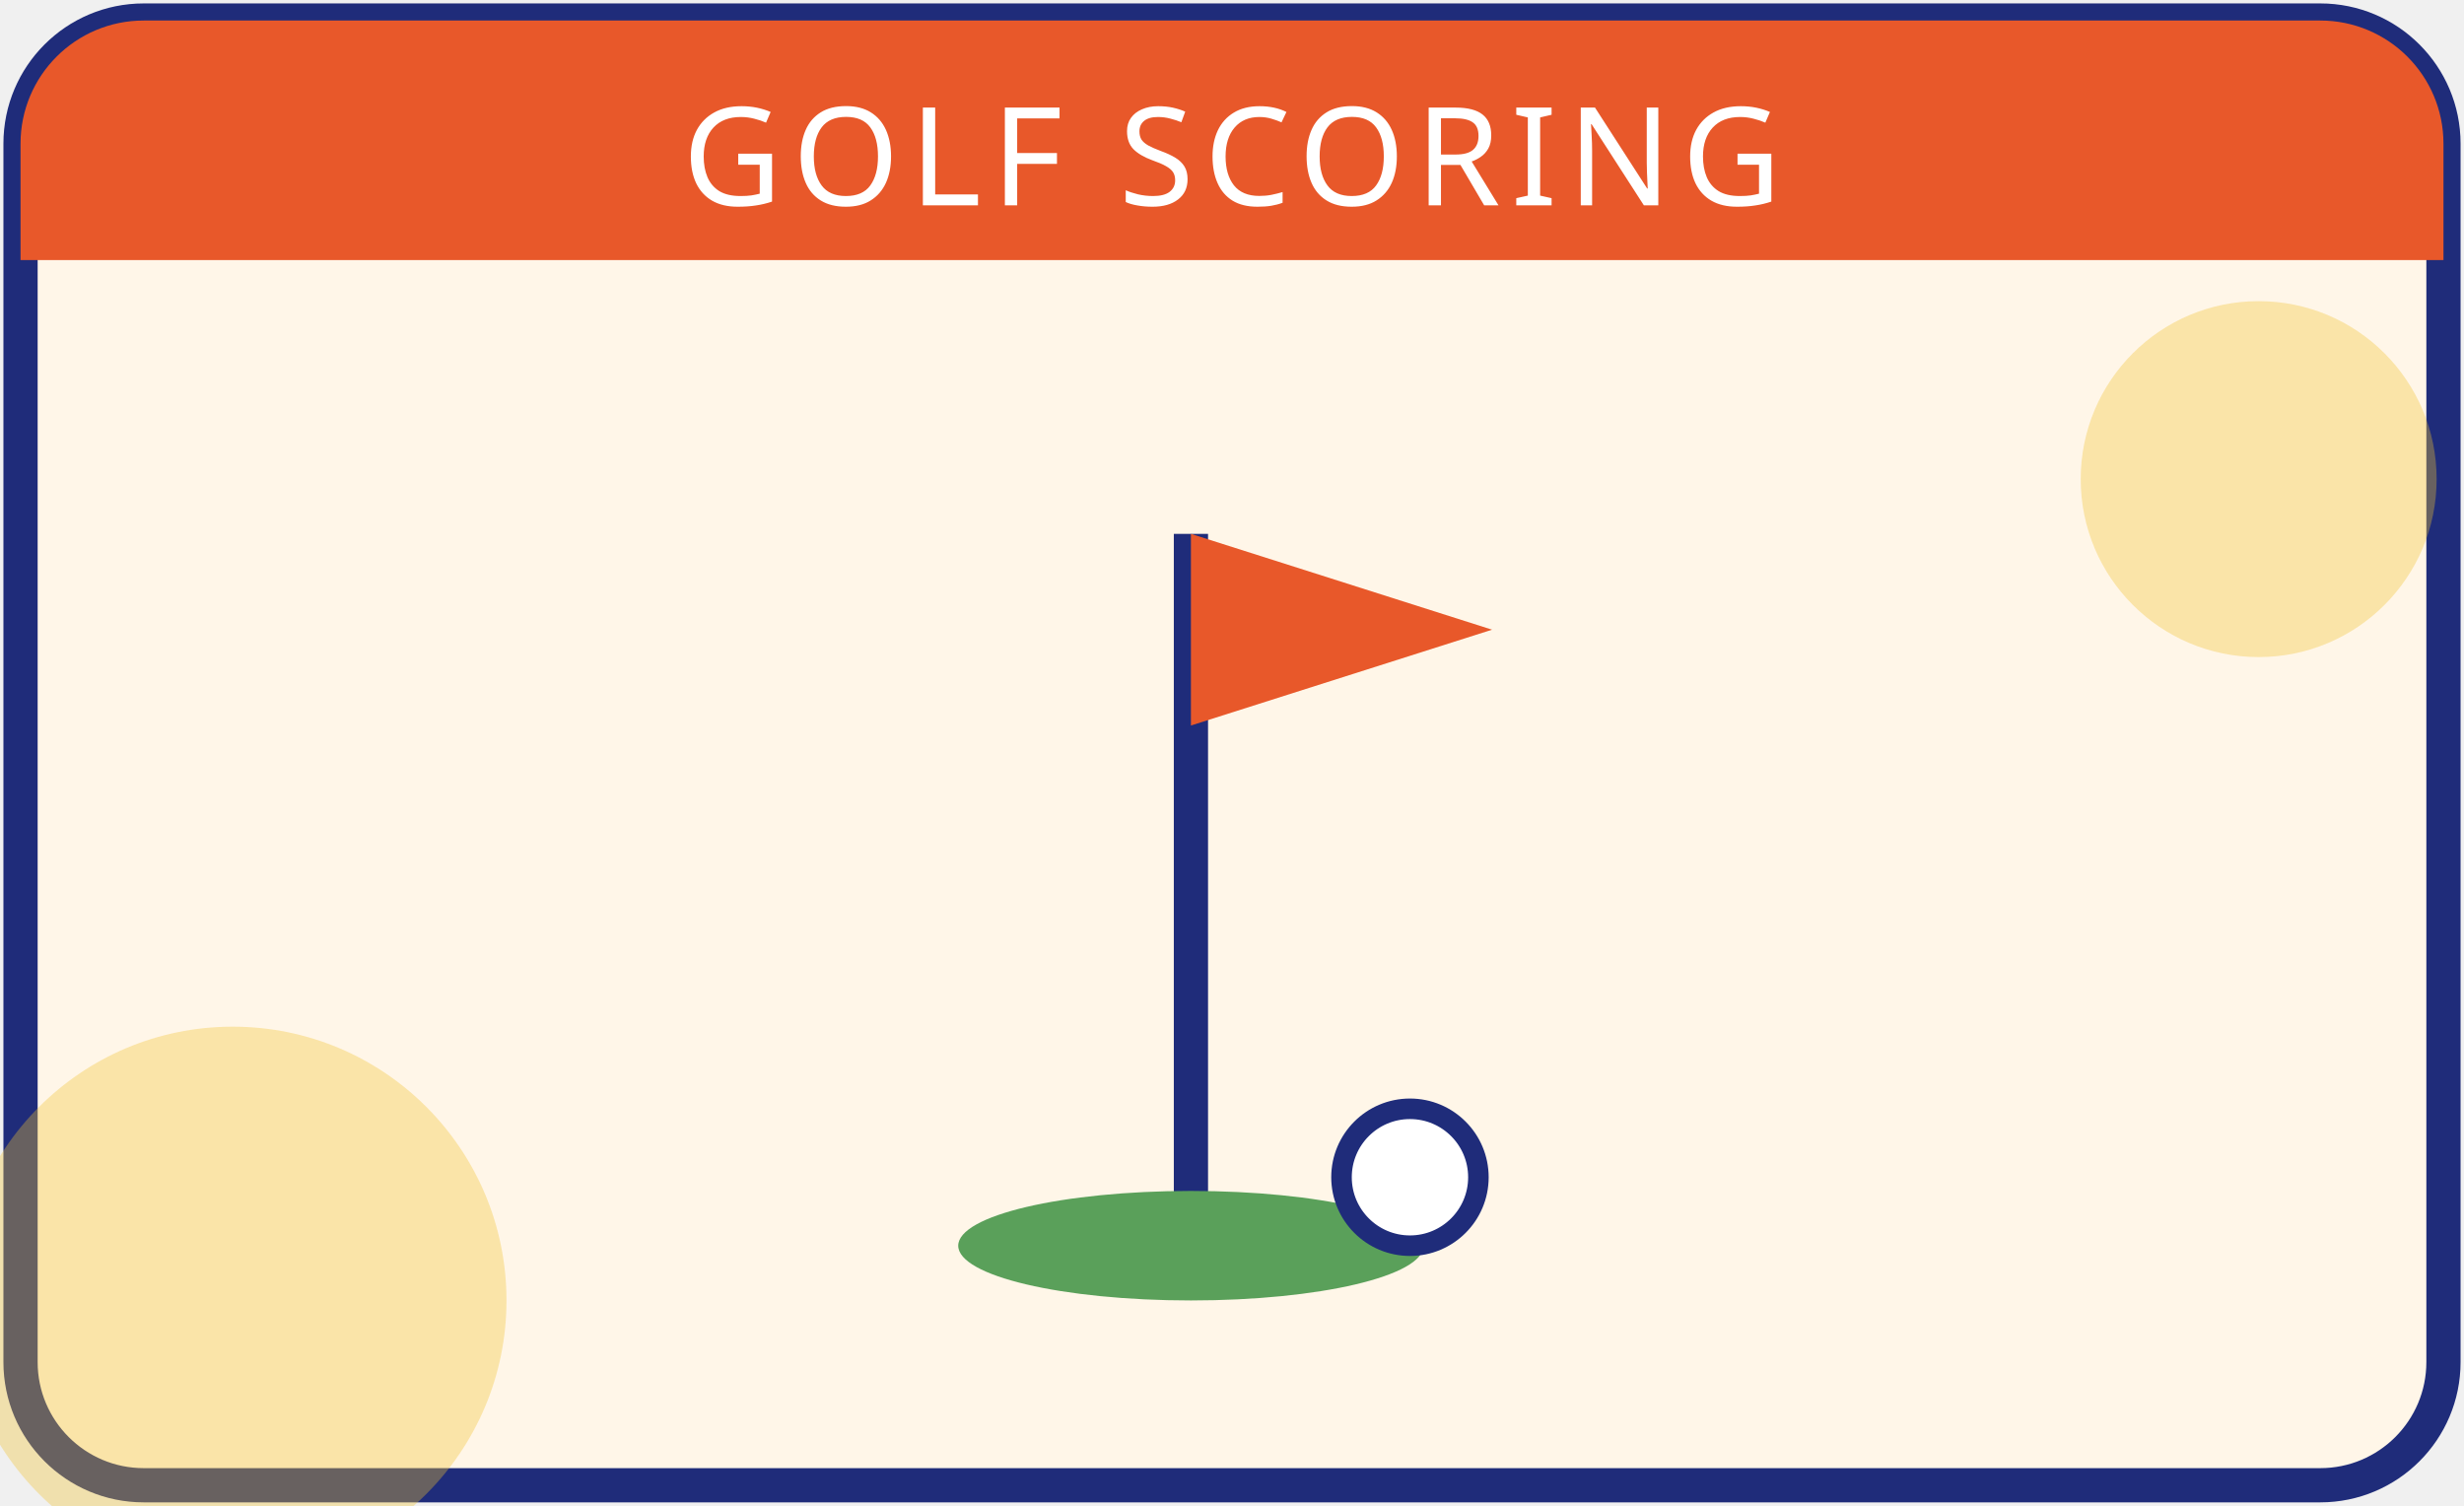
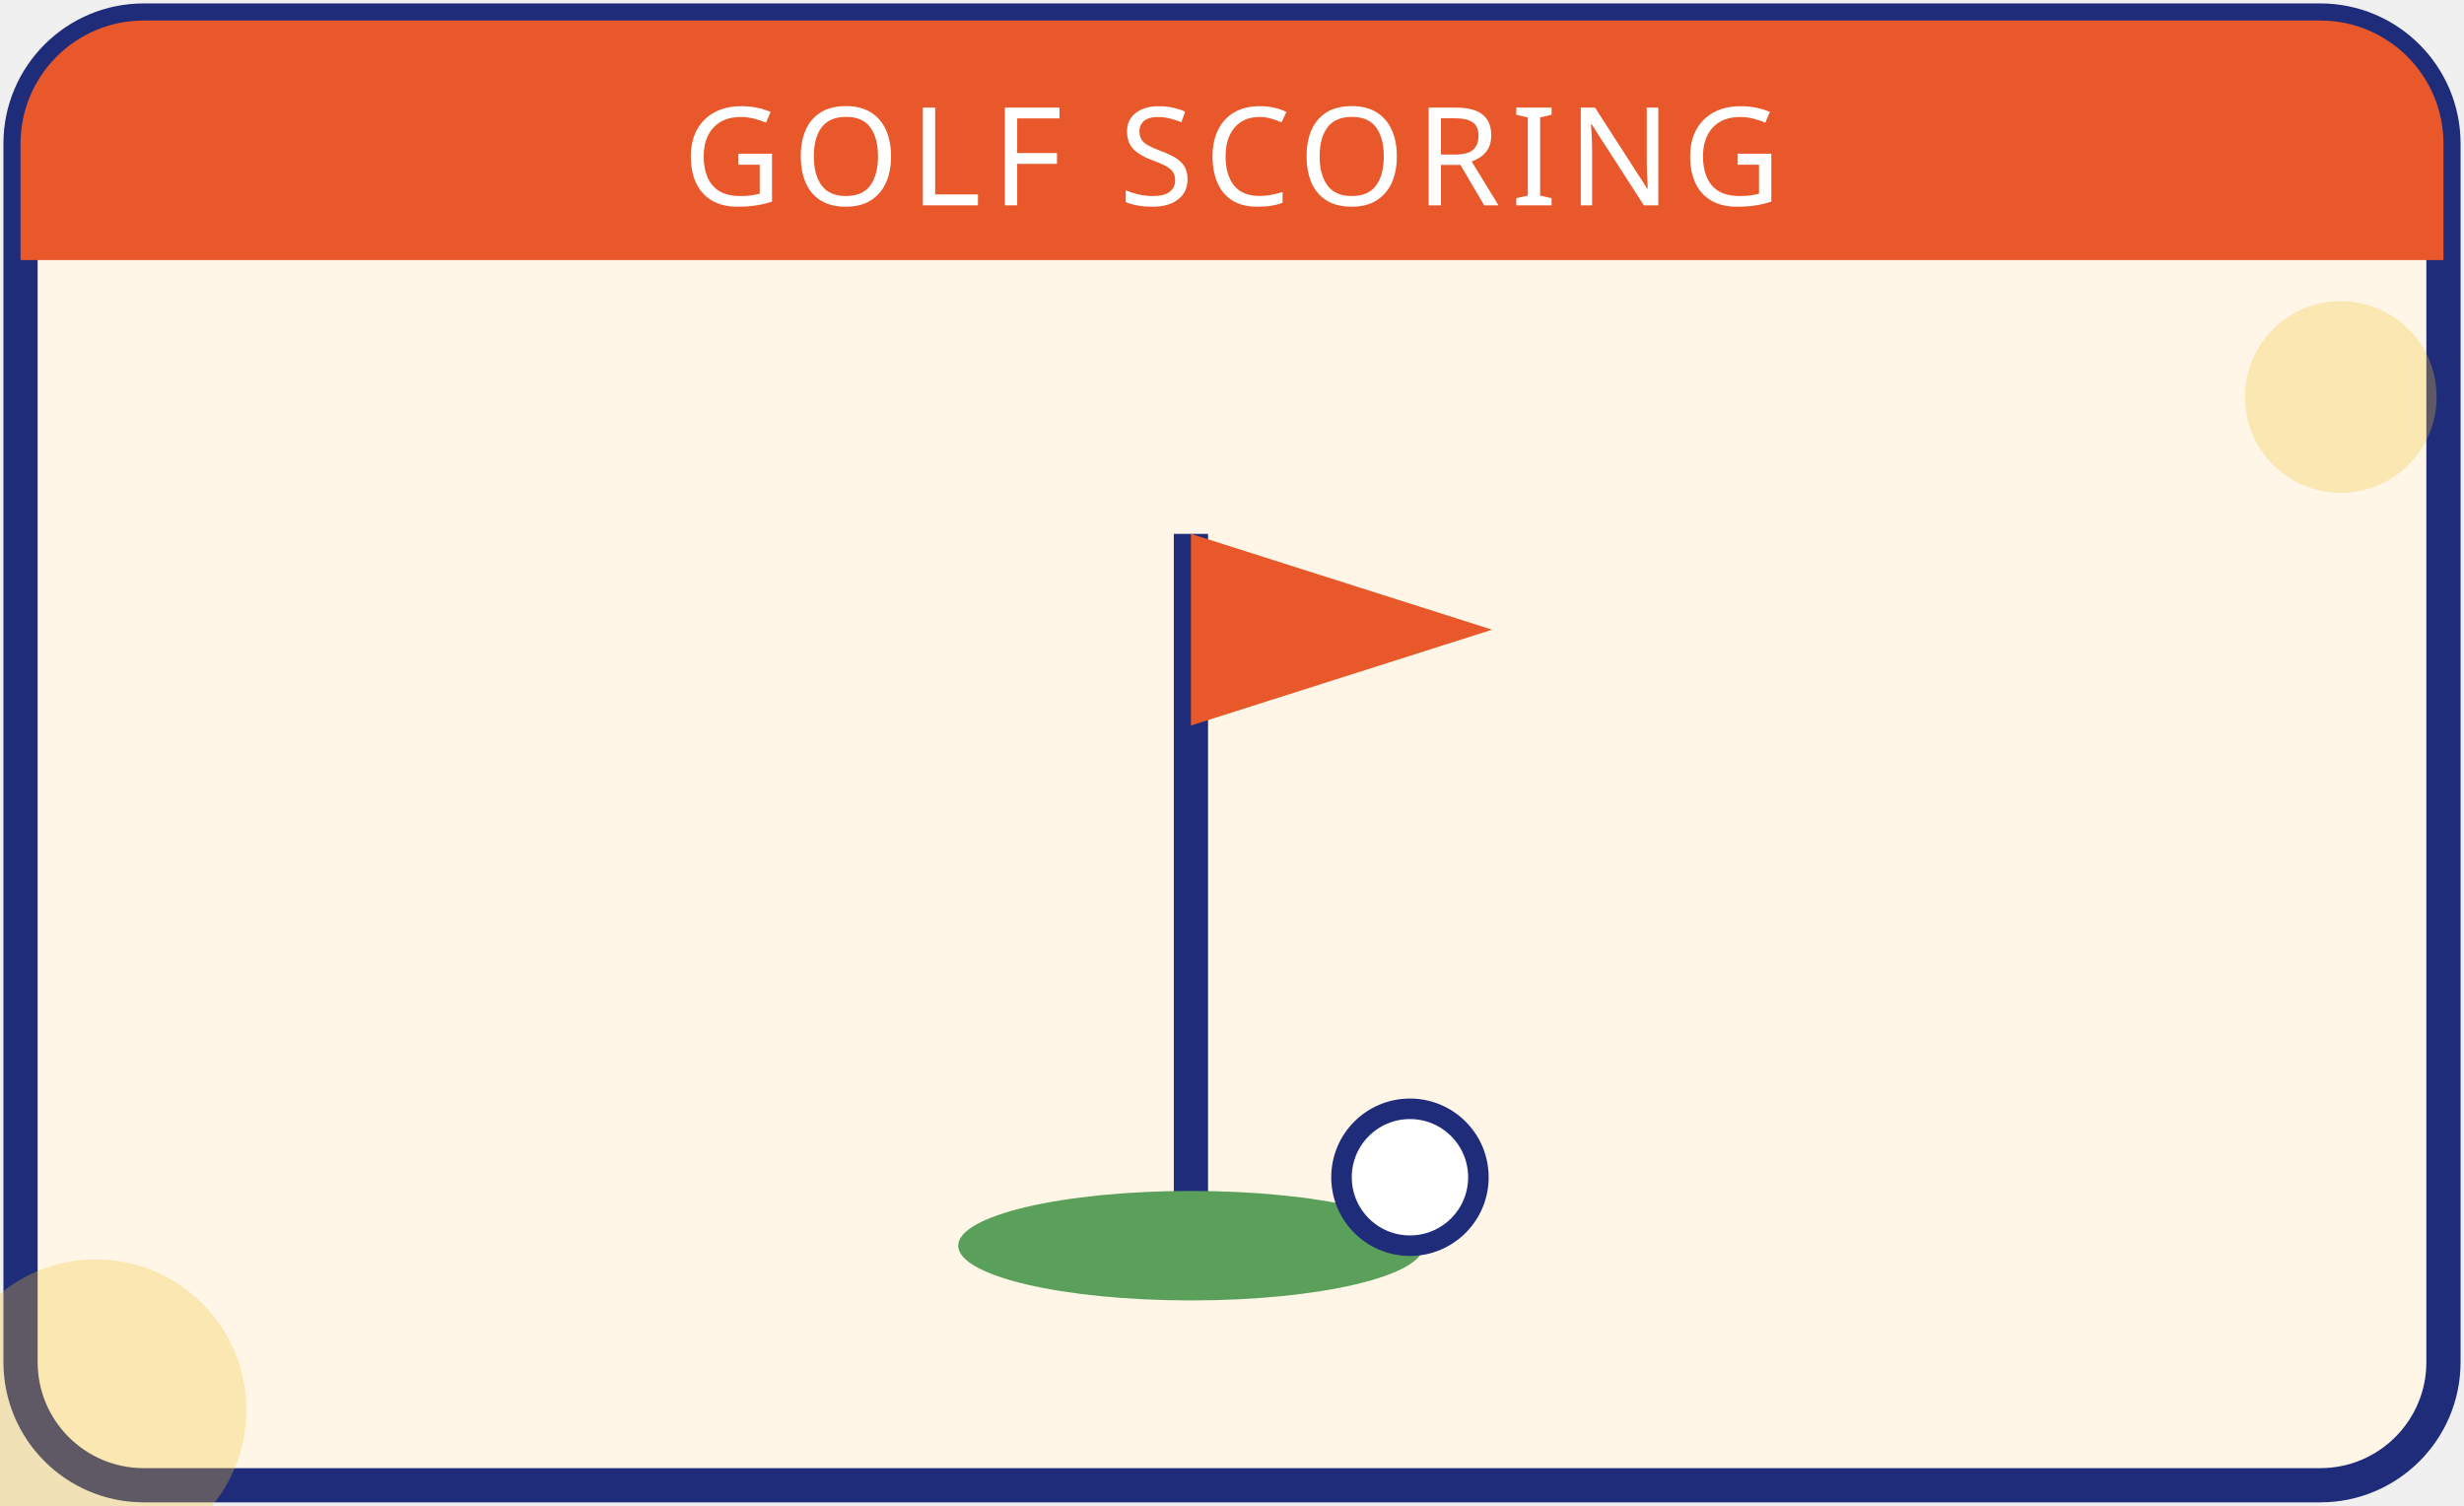
<svg xmlns="http://www.w3.org/2000/svg" viewBox="0 0 360 220" role="img" aria-label="Sports">
  <rect x="3" y="3" width="354" height="214" rx="18" fill="#FFF6E8" stroke="#1F2C7A" stroke-width="5" />
  <path d="M3 21a18 18 0 0 1 18-18h318a18 18 0 0 1 18 18v17H3z" fill="#E8582A" />
  <text x="180" y="30" text-anchor="middle" font-family="Anton,Impact,'Arial Narrow Bold',sans-serif" font-size="20" letter-spacing="1.5" fill="#fff">GOLF SCORING</text>
-   <circle cx="34" cy="190" r="40" fill="#F2C230" opacity=".35" />
-   <circle cx="330" cy="70" r="26" fill="#F2C230" opacity=".35" />
+   <circle cx="14" cy="206" r="22" fill="#F2C230" opacity=".3" />
+   <circle cx="342" cy="58" r="14" fill="#F2C230" opacity=".3" />
  <g transform="translate(180 128)">
    <path d="M-6 52V-50" stroke="#1F2C7A" stroke-width="5" />
    <path d="M-6-50l44 14-44 14z" fill="#E8582A" />
    <ellipse cx="-6" cy="54" rx="34" ry="8" fill="#5aa05a" />
    <circle cx="26" cy="44" r="10" fill="#fff" stroke="#1F2C7A" stroke-width="3" />
  </g>
</svg>
